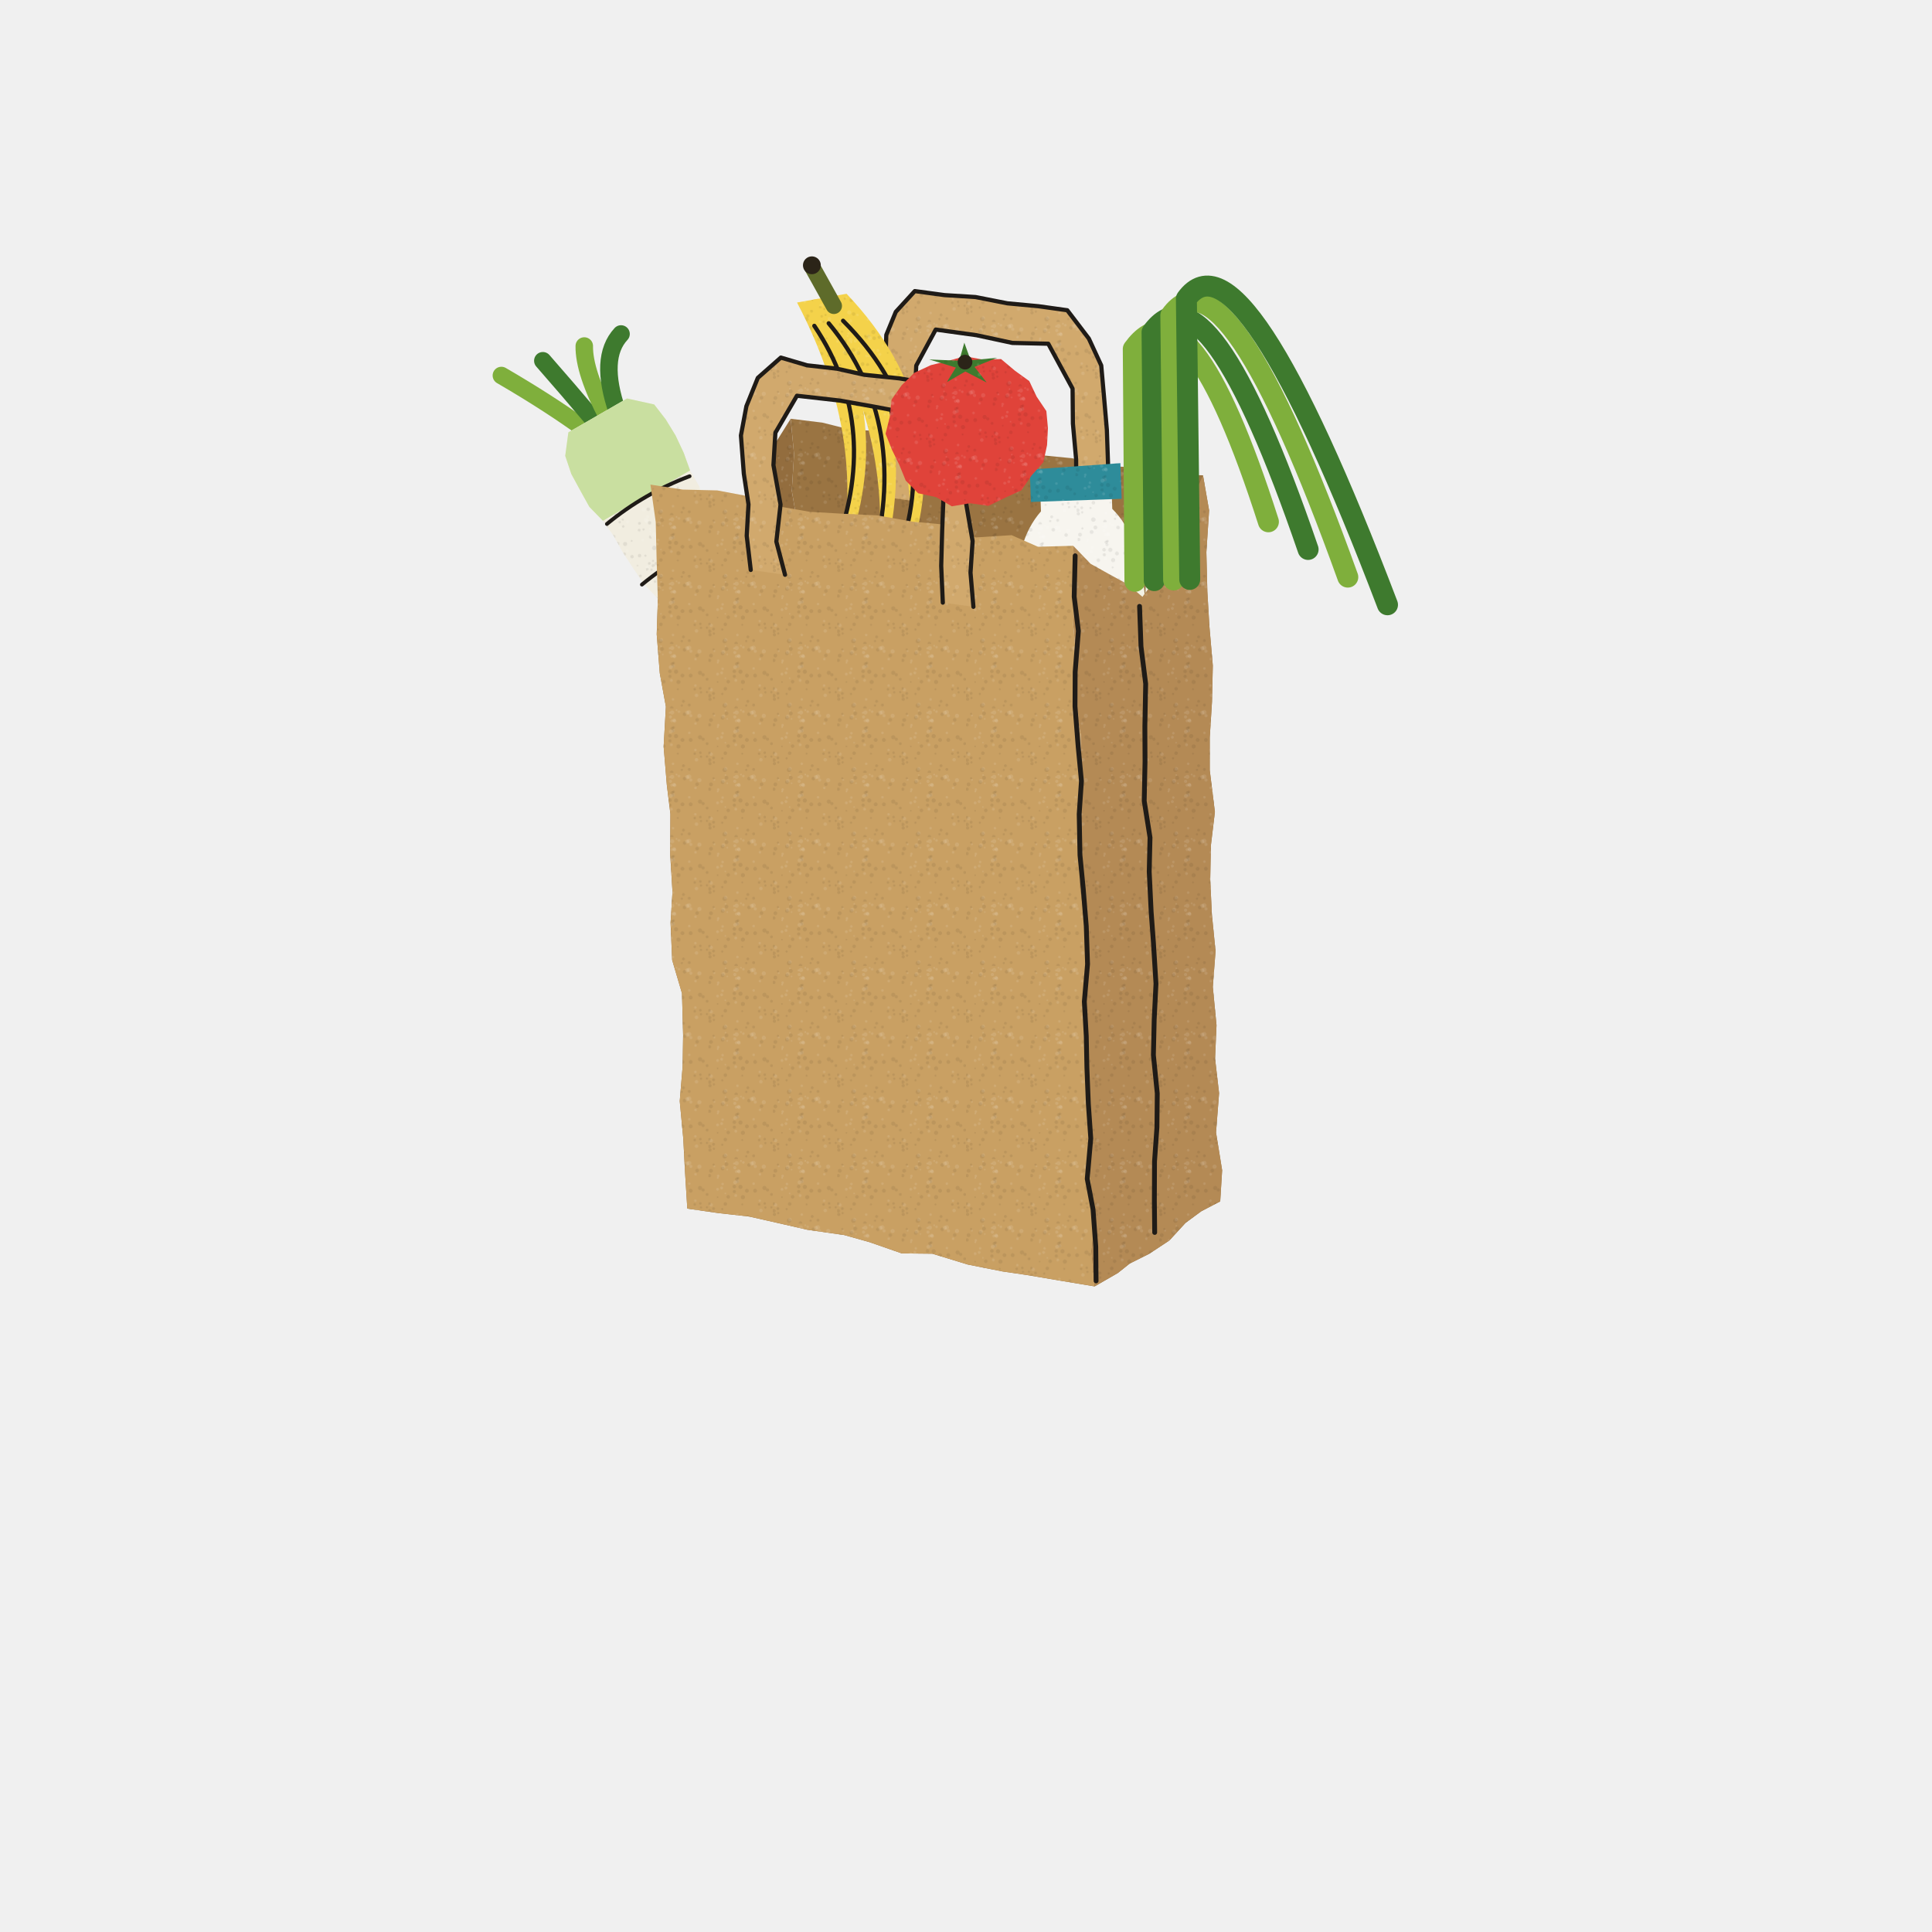
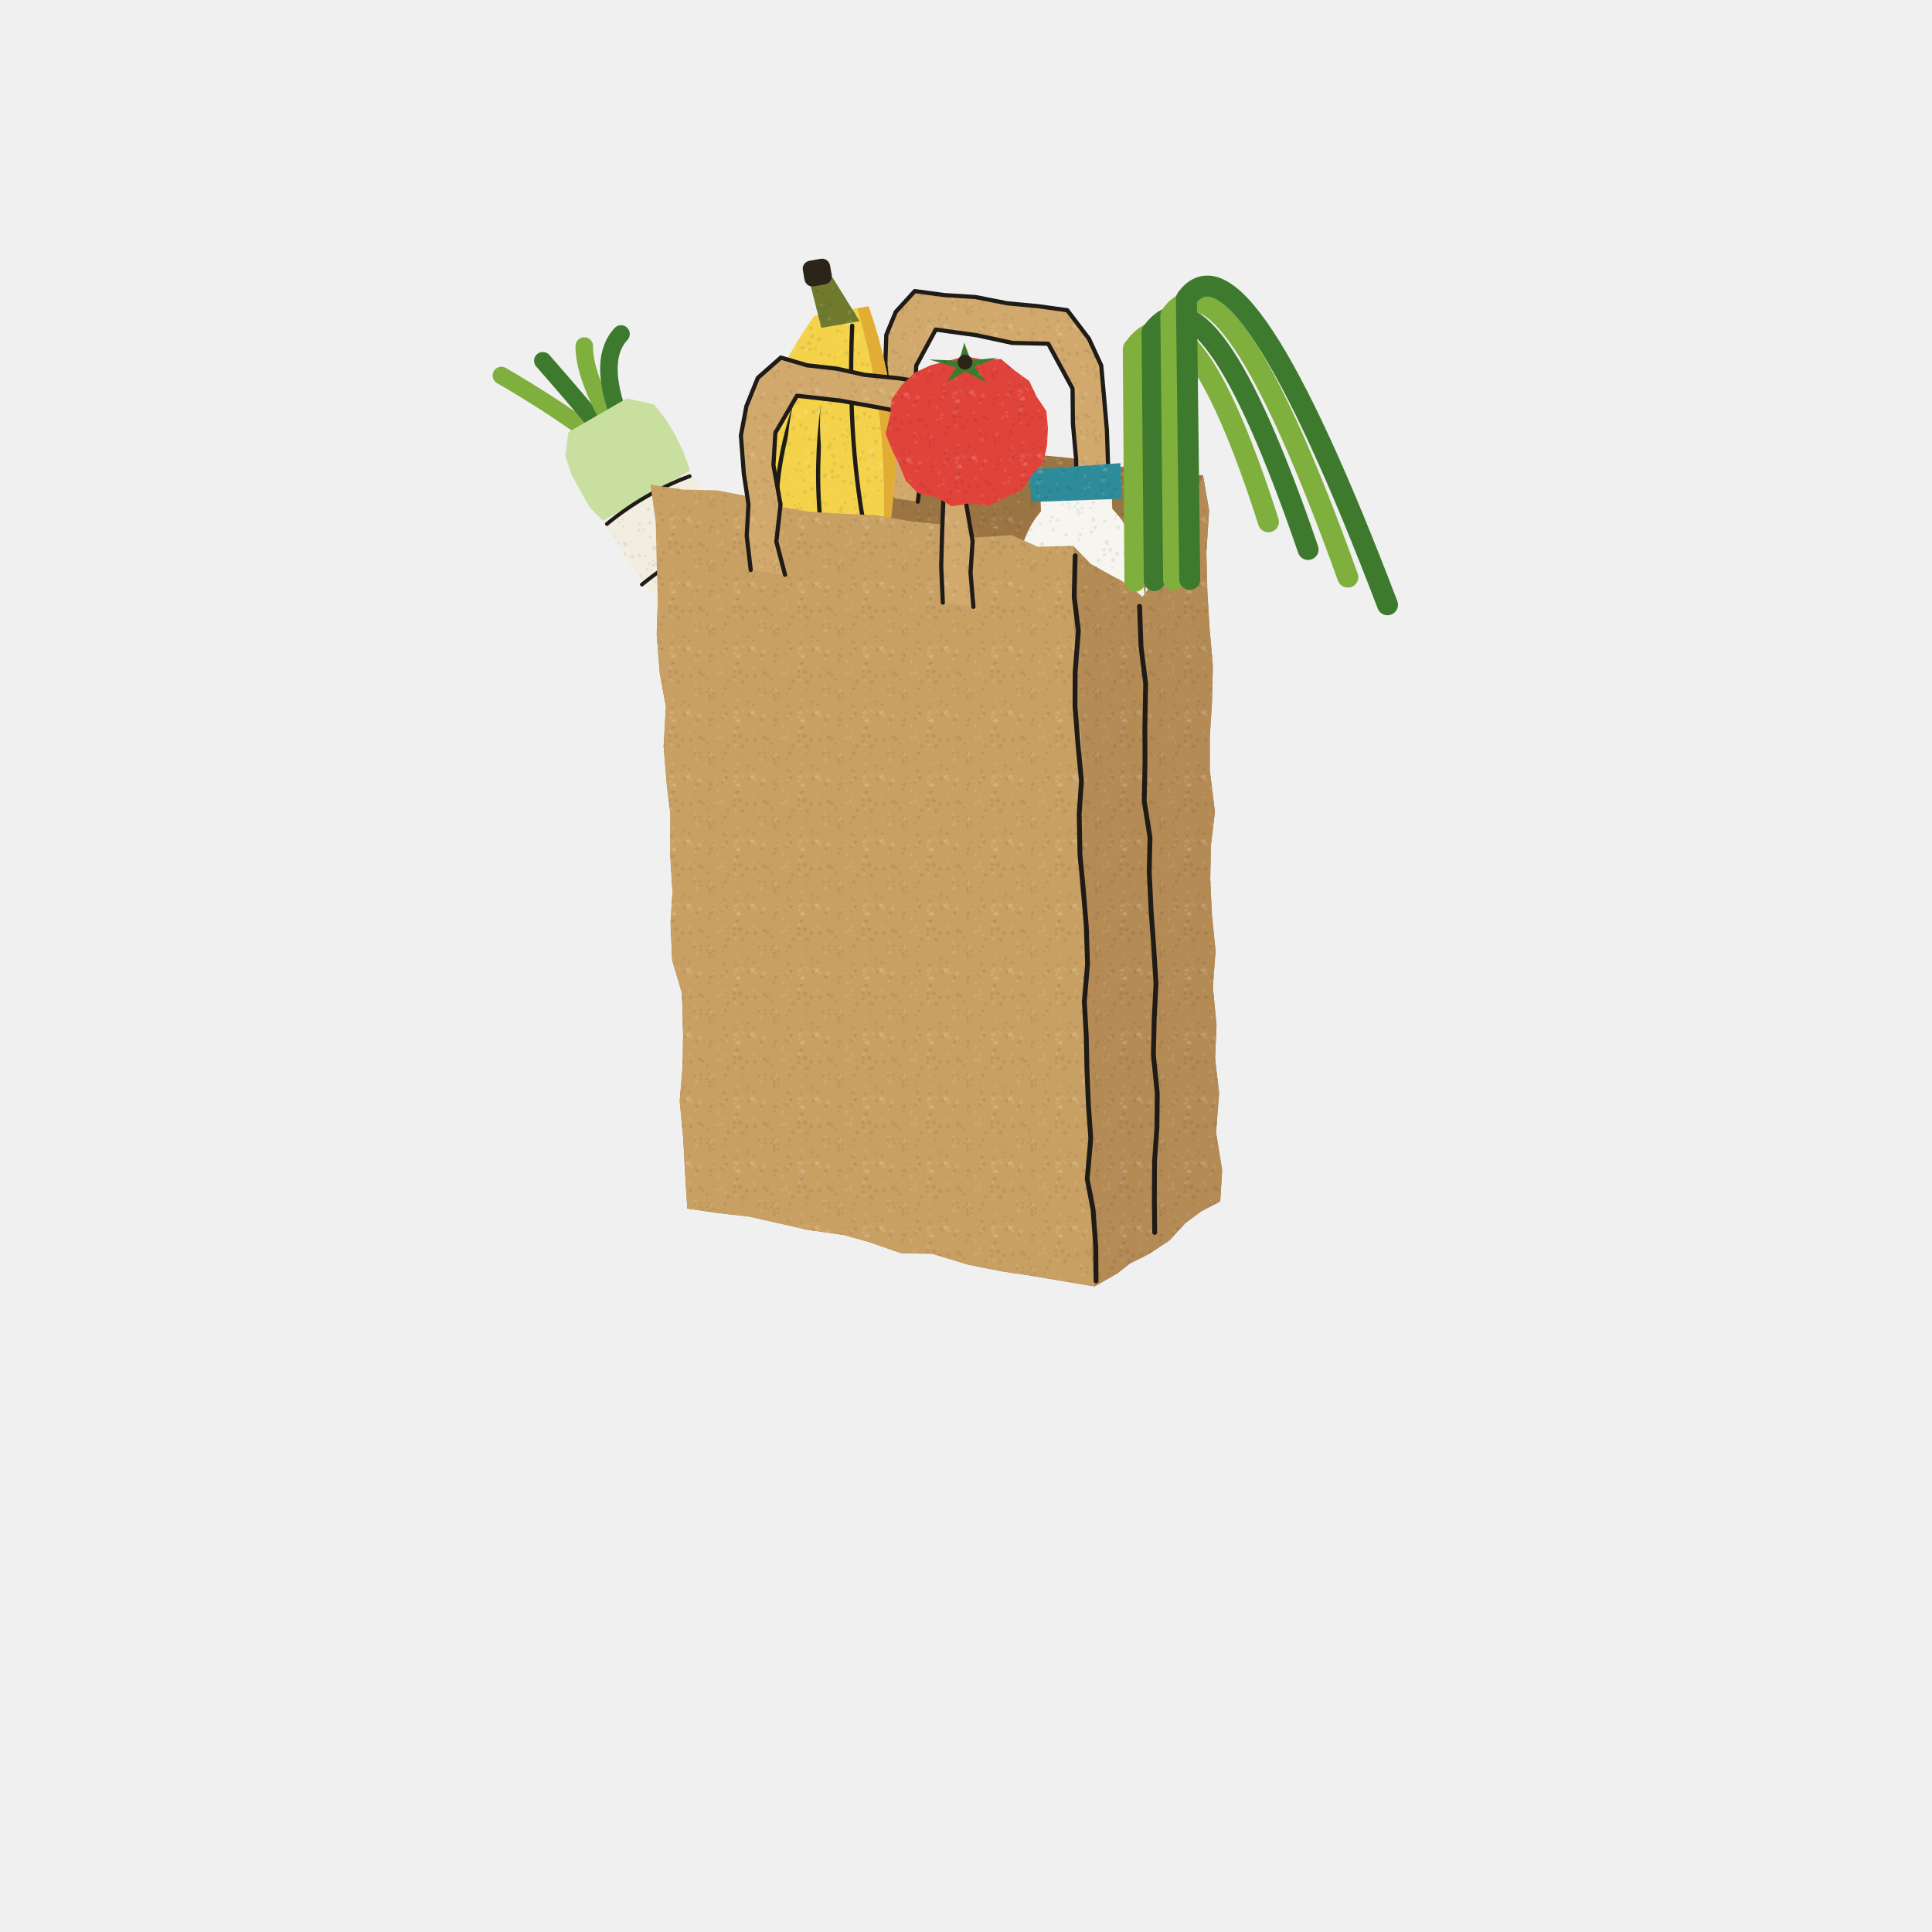
<svg xmlns="http://www.w3.org/2000/svg" width="1200" height="1200" viewBox="0 0 1200 1200">
  <defs>
    <pattern id="grain" width="40" height="40" patternUnits="userSpaceOnUse">
      <circle cx="23.5" cy="38.2" r="0.7" fill="#000" opacity="0.07" />
      <circle cx="28" cy="2.4" r="1.4" fill="#fff" opacity="0.1" />
      <circle cx="39.2" cy="21.9" r="0.9" fill="#000" opacity="0.07" />
      <circle cx="11.7" cy="6.5" r="0.5" fill="#fff" opacity="0.1" />
      <circle cx="33" cy="7.1" r="1.1" fill="#000" opacity="0.07" />
      <circle cx="16.1" cy="20.1" r="1" fill="#000" opacity="0.07" />
      <circle cx="29" cy="19.6" r="1.2" fill="#000" opacity="0.07" />
      <circle cx="24.5" cy="35.6" r="0.9" fill="#000" opacity="0.07" />
      <circle cx="10.7" cy="37.5" r="1.1" fill="#fff" opacity="0.1" />
      <circle cx="21.4" cy="23.6" r="1.3" fill="#000" opacity="0.07" />
      <circle cx="17.2" cy="39.7" r="1.1" fill="#000" opacity="0.07" />
      <circle cx="32" cy="9.4" r="0.8" fill="#fff" opacity="0.1" />
      <circle cx="0.7" cy="32.1" r="1.1" fill="#000" opacity="0.07" />
      <circle cx="1.7" cy="28.4" r="1.1" fill="#fff" opacity="0.1" />
      <circle cx="21.7" cy="2" r="0.8" fill="#fff" opacity="0.1" />
      <circle cx="39.1" cy="29.9" r="0.7" fill="#000" opacity="0.07" />
      <circle cx="3.7" cy="4.4" r="0.6" fill="#fff" opacity="0.1" />
      <circle cx="1" cy="34.3" r="1" fill="#000" opacity="0.07" />
      <circle cx="5.7" cy="23.6" r="0.5" fill="#000" opacity="0.07" />
      <circle cx="34.4" cy="4.6" r="1.3" fill="#fff" opacity="0.1" />
      <circle cx="12.3" cy="23.4" r="1.1" fill="#000" opacity="0.07" />
      <circle cx="23.9" cy="19.6" r="1.2" fill="#000" opacity="0.07" />
      <circle cx="10.5" cy="27.8" r="1.1" fill="#000" opacity="0.07" />
      <circle cx="1.6" cy="7.2" r="1.2" fill="#000" opacity="0.07" />
      <circle cx="26.8" cy="2.7" r="1.3" fill="#fff" opacity="0.1" />
      <circle cx="15.9" cy="2.7" r="0.6" fill="#fff" opacity="0.1" />
      <circle cx="34.8" cy="17.9" r="1.3" fill="#000" opacity="0.07" />
      <circle cx="0.7" cy="10.2" r="1" fill="#000" opacity="0.07" />
      <circle cx="29.1" cy="4.5" r="1" fill="#fff" opacity="0.1" />
      <circle cx="5.8" cy="11.6" r="0.6" fill="#fff" opacity="0.1" />
      <circle cx="21" cy="28.1" r="0.6" fill="#000" opacity="0.07" />
      <circle cx="3.2" cy="30.7" r="0.9" fill="#000" opacity="0.07" />
      <circle cx="28.1" cy="15.2" r="0.8" fill="#fff" opacity="0.1" />
      <circle cx="10.1" cy="38.2" r="1.4" fill="#000" opacity="0.07" />
      <circle cx="8.8" cy="15.4" r="0.8" fill="#fff" opacity="0.1" />
      <circle cx="17.5" cy="2.5" r="1.3" fill="#fff" opacity="0.1" />
      <circle cx="18" cy="13.9" r="1" fill="#000" opacity="0.07" />
      <circle cx="3.2" cy="3.4" r="0.7" fill="#000" opacity="0.07" />
      <circle cx="9.3" cy="5" r="1.2" fill="#fff" opacity="0.1" />
      <circle cx="18.1" cy="13.8" r="1.1" fill="#fff" opacity="0.1" />
      <circle cx="17" cy="22.6" r="0.9" fill="#fff" opacity="0.1" />
      <circle cx="17.3" cy="7.7" r="0.9" fill="#fff" opacity="0.1" />
      <circle cx="31.5" cy="28.1" r="0.8" fill="#000" opacity="0.07" />
      <circle cx="31.9" cy="25.8" r="0.8" fill="#fff" opacity="0.1" />
      <circle cx="10.6" cy="1.4" r="0.5" fill="#fff" opacity="0.1" />
      <circle cx="36.7" cy="19.1" r="1" fill="#000" opacity="0.07" />
      <circle cx="32.6" cy="31.9" r="1.1" fill="#fff" opacity="0.1" />
      <circle cx="20.2" cy="1.1" r="0.6" fill="#fff" opacity="0.1" />
      <circle cx="5.7" cy="18.7" r="0.9" fill="#fff" opacity="0.1" />
      <circle cx="17.5" cy="12.4" r="1" fill="#000" opacity="0.07" />
      <circle cx="8.2" cy="17.9" r="0.9" fill="#fff" opacity="0.1" />
      <circle cx="35.4" cy="30" r="0.7" fill="#000" opacity="0.07" />
      <circle cx="18.4" cy="11.8" r="0.8" fill="#000" opacity="0.07" />
      <circle cx="35" cy="27.5" r="0.8" fill="#000" opacity="0.07" />
      <circle cx="16.1" cy="17" r="1.1" fill="#000" opacity="0.07" />
      <circle cx="19.9" cy="17.2" r="1.3" fill="#000" opacity="0.07" />
      <circle cx="8.8" cy="5.8" r="1.2" fill="#000" opacity="0.07" />
      <circle cx="18.7" cy="7.3" r="1.1" fill="#fff" opacity="0.1" />
      <circle cx="25.2" cy="3.6" r="1.1" fill="#000" opacity="0.07" />
      <circle cx="16.6" cy="14.4" r="1.2" fill="#fff" opacity="0.1" />
      <circle cx="10.5" cy="21.3" r="0.5" fill="#fff" opacity="0.1" />
      <circle cx="3.4" cy="33.5" r="0.7" fill="#000" opacity="0.07" />
      <circle cx="18" cy="34.4" r="0.8" fill="#fff" opacity="0.1" />
      <circle cx="0.6" cy="27.7" r="0.9" fill="#000" opacity="0.07" />
      <circle cx="6.1" cy="10.4" r="0.8" fill="#fff" opacity="0.1" />
      <circle cx="11.2" cy="3.1" r="1.2" fill="#000" opacity="0.07" />
      <circle cx="19" cy="7.8" r="1.1" fill="#fff" opacity="0.1" />
      <circle cx="28.1" cy="37.9" r="0.9" fill="#000" opacity="0.07" />
      <circle cx="8.6" cy="31" r="0.7" fill="#000" opacity="0.07" />
      <circle cx="16.4" cy="5.3" r="1" fill="#fff" opacity="0.1" />
    </pattern>
  </defs>
  <polygon points="757.9,746.2 759.1,726.9 755.3,703.4 757.2,679 754.7,657.5 755.6,636.8 753.3,613 755,590.8 752.7,567.8 751.7,546.2 752.1,525.2 754.6,504.3 751.4,478.4 751.4,458.1 752.8,435.9 753.3,413.4 751.2,389.2 749.9,367.4 749.3,343 751,317 747.2,295.2 728.5,294.9 707.5,290.6 688.9,289.4 665.7,284.6 645.2,282.6 630.4,279.3 605.6,277.4 588.9,275 569.7,271.3 548.9,267.7 528.7,267 510.8,262.5 491.1,260.1 493.2,282.2 491.8,304.8 495.5,326.7 493.2,350.4 495.2,373.5 495.2,393.2 495.3,415.6 497.7,436.9 500.2,462.2 500.8,481.9 500.7,506.8 501.3,525.2 502.8,547.6 503.7,572.6 504.5,593.1 506.6,614.7 508.7,633.3 507.4,654.7 507.5,677.2 511.4,699.2 529,703.9 546.3,707.5 562.7,709.2 584.1,713.8 603.3,717.6 622.4,717.9 642.2,722.6 661,730.2 681.2,729.7 700.3,734.7 718.1,739.7 740.4,742.1" fill="#9a7442" />
  <polygon points="757.9,746.2 759.1,726.9 755.3,703.4 757.2,679 754.7,657.5 755.6,636.8 753.3,613 755,590.8 752.7,567.8 751.7,546.2 752.1,525.2 754.6,504.3 751.4,478.4 751.4,458.1 752.8,435.9 753.3,413.4 751.2,389.2 749.9,367.4 749.3,343 751,317 747.2,295.2 728.5,294.9 707.5,290.6 688.9,289.4 665.7,284.6 645.2,282.6 630.4,279.3 605.6,277.4 588.9,275 569.7,271.3 548.9,267.7 528.7,267 510.8,262.5 491.1,260.1 493.2,282.2 491.8,304.8 495.5,326.7 493.2,350.4 495.2,373.5 495.2,393.2 495.3,415.6 497.7,436.9 500.2,462.2 500.8,481.9 500.7,506.8 501.3,525.2 502.8,547.6 503.7,572.6 504.5,593.1 506.6,614.7 508.7,633.3 507.4,654.7 507.5,677.2 511.4,699.2 529,703.9 546.3,707.5 562.7,709.2 584.1,713.8 603.3,717.6 622.4,717.9 642.2,722.6 661,730.2 681.2,729.7 700.3,734.7 718.1,739.7 740.4,742.1" fill="url(#grain)" />
  <polygon points="689.8,331.1 688.3,310.9 688.3,290.4 687.5,267.1 685.7,246.2 684,227 676.3,210.3 662.9,192.7 645,190.2 625.7,188.4 605.9,184.5 586.7,183.3 568.2,180.8 556.4,193.7 550.5,208 549.9,225.9 552.3,249.7 551.7,270.6 548.8,291 553.8,309.3 570.1,311.6 572.3,292.5 568.3,271.9 568.1,246.6 569.1,227.1 581.2,204.7 606.5,208.2 628.8,213 651.1,213.5 666.2,241.4 666.4,263.1 668.4,285.3 668.5,306 671.1,328.9" fill="#d1a96d" />
  <polygon points="689.8,331.1 688.3,310.9 688.3,290.4 687.5,267.1 685.7,246.2 684,227 676.3,210.3 662.9,192.7 645,190.2 625.7,188.4 605.9,184.5 586.7,183.3 568.2,180.8 556.4,193.7 550.5,208 549.9,225.9 552.3,249.7 551.7,270.6 548.8,291 553.8,309.3 570.1,311.6 572.3,292.5 568.3,271.9 568.1,246.6 569.1,227.1 581.2,204.7 606.5,208.2 628.8,213 651.1,213.5 666.2,241.4 666.4,263.1 668.4,285.3 668.5,306 671.1,328.9" fill="url(#grain)" />
  <polyline points="689.8,331.1 688.3,310.9 688.3,290.4 687.5,267.1 685.7,246.2 684,227 676.3,210.3 662.9,192.7 645,190.2 625.7,188.4 605.9,184.5 586.7,183.3 568.2,180.8 556.4,193.7 550.5,208 549.9,225.9 552.3,249.7 551.7,270.6 548.8,291 553.8,309.3" fill="none" stroke="#1f1b17" stroke-width="2.6" stroke-linecap="round" stroke-linejoin="round" />
  <polyline points="570.1,311.6 572.3,292.5 568.3,271.9 568.1,246.6 569.1,227.1 581.2,204.7 606.5,208.2 628.8,213 651.1,213.5 666.2,241.4 666.4,263.1 668.4,285.3 668.5,306 671.1,328.9" fill="none" stroke="#1f1b17" stroke-width="2.6" stroke-linecap="round" stroke-linejoin="round" />
  <polygon points="426.9,750.7 439.6,741.9 451.8,734.6 465,729.7 477.3,722 486.1,710.6 495.1,706.5 511.4,699.2 507.5,677.2 507.4,654.7 508.7,633.3 506.6,614.7 504.5,593.1 503.7,572.6 502.8,547.6 501.3,525.2 500.7,506.8 500.8,481.9 500.2,462.2 497.7,436.9 495.3,415.6 495.2,393.2 495.2,373.5 493.2,350.4 495.5,326.7 491.8,304.8 493.2,282.2 491.1,260.1 478.8,279.7 470.9,296 459,314.9 449.9,332.4 440.4,325 428.9,316.1 417.7,308.6 404,301 407.3,324.3 407.8,345.9 408.6,372.7 407.9,394 409.8,418.1 413.6,438.9 412.2,463.7 414.2,487.7 416.4,505.5 416.3,531.1 417.7,554 416.5,573.2 417.5,596.3 423.6,617 424.3,643 424,662.4 422.2,683.9 424.4,707.3 425.5,728.2" fill="#936d3e" />
  <polygon points="426.9,750.7 439.6,741.9 451.8,734.6 465,729.7 477.3,722 486.1,710.6 495.1,706.5 511.4,699.2 507.5,677.2 507.4,654.7 508.7,633.3 506.6,614.7 504.5,593.1 503.7,572.6 502.8,547.6 501.3,525.2 500.7,506.8 500.8,481.9 500.2,462.2 497.7,436.9 495.3,415.6 495.2,393.2 495.2,373.5 493.2,350.4 495.5,326.7 491.8,304.8 493.2,282.2 491.1,260.1 478.8,279.7 470.9,296 459,314.9 449.9,332.4 440.4,325 428.9,316.1 417.7,308.6 404,301 407.3,324.3 407.8,345.9 408.6,372.7 407.9,394 409.8,418.1 413.6,438.9 412.2,463.7 414.2,487.7 416.4,505.5 416.3,531.1 417.7,554 416.5,573.2 417.5,596.3 423.6,617 424.3,643 424,662.4 422.2,683.9 424.4,707.3 425.5,728.2" fill="url(#grain)" />
  <polygon points="679.9,799 694.3,790.7 701.7,784.8 713.7,778.8 726.3,770.5 736.4,759.5 746.2,752.3 757.9,746.2 740.4,742.1 718.1,739.7 700.3,734.7 681.2,729.7 661,730.2 642.2,722.6 622.4,717.9 603.3,717.6 584.1,713.8 562.7,709.2 546.3,707.5 529,703.9 511.4,699.2 495.1,706.5 486.1,710.6 477.3,722 465,729.7 451.8,734.6 439.6,741.9 426.9,750.7 446.5,753.5 465.3,755.6 486.5,760.4 501.3,763.8 524.3,767.1 540,771.5 560.1,778.5 579.1,778.7 601,785.4 622.6,789.7 637.6,791.9 658.3,795.4" fill="#86623a" />
  <polygon points="679.9,799 694.3,790.7 701.7,784.8 713.7,778.8 726.3,770.5 736.4,759.5 746.2,752.3 757.9,746.2 740.4,742.1 718.1,739.7 700.3,734.7 681.2,729.7 661,730.2 642.2,722.6 622.4,717.9 603.3,717.6 584.1,713.8 562.7,709.2 546.3,707.5 529,703.9 511.4,699.2 495.1,706.5 486.1,710.6 477.3,722 465,729.7 451.8,734.6 439.6,741.9 426.9,750.7 446.5,753.5 465.3,755.6 486.5,760.4 501.3,763.8 524.3,767.1 540,771.5 560.1,778.5 579.1,778.7 601,785.4 622.6,789.7 637.6,791.9 658.3,795.4" fill="url(#grain)" />
  <g transform="translate(671.8 405.4) rotate(-2) scale(1.007) translate(0 0)">
    <path d="M -39 98 Q -39 110 -27 110 L 27 110 Q 39 110 39 98 L 39 -34 Q 39 -70 22 -88 L 22 -98 L -22 -98 L -22 -88 Q -39 -70 -39 -34 Z" fill="#f7f5ef" />
    <path d="M -39 98 Q -39 110 -27 110 L 27 110 Q 39 110 39 98 L 39 -34 Q 39 -70 22 -88 L 22 -98 L -22 -98 L -22 -88 Q -39 -70 -39 -34 Z" fill="url(#grain)" />
    <path d="M 23 -30 L 23 96" stroke="#e4e0d4" stroke-width="12" stroke-linecap="round" />
    <polygon points="-28,-114 28,-116 28,-94 -28,-94" fill="#2e8c9a" />
    <polygon points="-28,-114 28,-116 28,-94 -28,-94" fill="url(#grain)" />
  </g>
  <g transform="translate(723 476.7) rotate(-2) scale(1.0017) translate(0 0)">
    <path d="M -21 0 Q -23 -60 -19 -120 L -9 -120 Q -5 -60 -7 0 Q -14 12 -21 0 Z" fill="#f3f1e4" />
    <path d="M -21 0 Q -23 -60 -19 -120 L -9 -120 Q -5 -60 -7 0 Q -14 12 -21 0 Z" fill="url(#grain)" />
    <path d="M -18 6 l -4 12 M -14 8 l 0 14 M -10 6 l 5 11" stroke="#e4e0d4" stroke-width="2" stroke-linecap="round" />
    <path d="M -9 0 Q -11 -60 -7 -120 L 3 -120 Q 7 -60 5 0 Q -2 12 -9 0 Z" fill="#f3f1e4" />
    <path d="M -9 0 Q -11 -60 -7 -120 L 3 -120 Q 7 -60 5 0 Q -2 12 -9 0 Z" fill="url(#grain)" />
    <path d="M -6 6 l -4 12 M -2 8 l 0 14 M 2 6 l 5 11" stroke="#e4e0d4" stroke-width="2" stroke-linecap="round" />
    <path d="M 3 0 Q 1 -60 5 -120 L 15 -120 Q 19 -60 17 0 Q 10 12 3 0 Z" fill="#f3f1e4" />
    <path d="M 3 0 Q 1 -60 5 -120 L 15 -120 Q 19 -60 17 0 Q 10 12 3 0 Z" fill="url(#grain)" />
    <path d="M 6 6 l -4 12 M 10 8 l 0 14 M 14 6 l 5 11" stroke="#e4e0d4" stroke-width="2" stroke-linecap="round" />
    <path d="M 13 0 Q 11 -60 15 -120 L 25 -120 Q 29 -60 27 0 Q 20 12 13 0 Z" fill="#f3f1e4" />
    <path d="M 13 0 Q 11 -60 15 -120 L 25 -120 Q 29 -60 27 0 Q 20 12 13 0 Z" fill="url(#grain)" />
    <path d="M 16 6 l -4 12 M 20 8 l 0 14 M 24 6 l 5 11" stroke="#e4e0d4" stroke-width="2" stroke-linecap="round" />
  </g>
  <g transform="translate(488.6 459.5) rotate(-120) scale(0.988) translate(-24 -170)">
    <path d="M 256 158 q 26 -11.6 56 -28.8" fill="none" stroke="#7faf3c" stroke-width="11" stroke-linecap="round" />
    <path d="M 256 166 q 29 -5.2 51 -9.6" fill="none" stroke="#3e7a2e" stroke-width="11" stroke-linecap="round" />
    <path d="M 256 174 q 32 1.2 46 9.6" fill="none" stroke="#7faf3c" stroke-width="11" stroke-linecap="round" />
    <path d="M 256 181 q 35 6.8 41 26.4" fill="none" stroke="#3e7a2e" stroke-width="11" stroke-linecap="round" />
    <polygon points="24,168.8 35.8,161.4 47.6,158.5 59.4,155.8 71.2,152.1 83,151.6 94.8,149.8 106.6,147.6 118.4,147.2 130.2,144.5 142,144.1 153.8,141.2 165.6,140.4 177.4,139.7 189.2,139.9 201,138.8 212.8,135.8 224.6,136 236.4,136.3 248.2,138.7 260,147.8 260,190.4 248.2,203.3 236.4,204.9 224.6,205.2 212.8,204.2 201,202.1 189.2,202.1 177.4,199 165.6,199.1 153.8,197.1 142,197.2 130.2,194.1 118.4,194.7 106.6,191.1 94.8,189.4 83,187.7 71.2,187.4 59.4,184.3 47.6,182 35.8,178.6 24,169.1" fill="#f1ede0" />
    <polygon points="24,168.8 35.8,161.4 47.6,158.5 59.4,155.8 71.2,152.1 83,151.6 94.8,149.8 106.6,147.6 118.4,147.2 130.2,144.5 142,144.1 153.8,141.2 165.6,140.4 177.4,139.7 189.2,139.9 201,138.8 212.8,135.8 224.6,136 236.4,136.3 248.2,138.7 260,147.8 260,190.4 248.2,203.3 236.4,204.9 224.6,205.2 212.8,204.2 201,202.1 189.2,202.1 177.4,199 165.6,199.1 153.8,197.1 142,197.2 130.2,194.1 118.4,194.7 106.6,191.1 94.8,189.4 83,187.7 71.2,187.4 59.4,184.3 47.6,182 35.8,178.6 24,169.1" fill="url(#grain)" />
    <polygon points="201,138.8 212.8,135.8 224.6,136 236.4,136.3 248.2,138.7 260,147.8 260,190.4 248.2,203.3 236.4,204.9 224.6,205.2 212.8,204.2 201,202.1" fill="#c9dfa0" />
    <path d="M 110 146.8 q 5 23.2 0 46.4" fill="none" stroke="#1f1b17" stroke-width="2.4" stroke-linecap="round" />
    <path d="M 154 140 q 5 30 0 60" fill="none" stroke="#1f1b17" stroke-width="2.4" stroke-linecap="round" />
    <path d="M 198 140 q 5 30 0 60" fill="none" stroke="#1f1b17" stroke-width="2.4" stroke-linecap="round" />
    <path d="M 144 156 l 7 3" stroke="#1f1b17" stroke-width="2.4" stroke-linecap="round" />
  </g>
  <g transform="translate(535.9 268.7) rotate(-100) scale(1.0078) translate(-120 -120)">
-     <path d="M 206 107 Q 120 146 34 88 Q 112 124 206 94 Z" fill="#f4d24a" />
-     <path d="M 206 107 Q 120 146 34 88 Q 112 124 206 94 Z" fill="url(#grain)" />
-     <path d="M 190 102 Q 120 133 48 88" fill="none" stroke="#1f1b17" stroke-width="2.6" stroke-linecap="round" />
-     <circle cx="36" cy="88" r="4.5" fill="#2b2418" />
-     <path d="M 206 116 Q 120 164 22 110 Q 112 142 206 103 Z" fill="#f4d24a" />
-     <path d="M 206 116 Q 120 164 22 110 Q 112 142 206 103 Z" fill="url(#grain)" />
-     <path d="M 190 111 Q 120 151 36 110" fill="none" stroke="#1f1b17" stroke-width="2.6" stroke-linecap="round" />
-     <circle cx="24" cy="110" r="4.5" fill="#2b2418" />
-     <path d="M 206 125 Q 120 182 34 132 Q 112 160 206 112 Z" fill="#f4d24a" />
-     <path d="M 206 125 Q 120 182 34 132 Q 112 160 206 112 Z" fill="url(#grain)" />
-     <path d="M 190 120 Q 120 169 48 132" fill="none" stroke="#1f1b17" stroke-width="2.6" stroke-linecap="round" />
-     <circle cx="36" cy="132" r="4.5" fill="#2b2418" />
-     <path d="M 200 116 l 26 -9" stroke="#5e6b2a" stroke-width="10" stroke-linecap="round" />
-     <circle cx="227" cy="107" r="5.5" fill="#2b2418" />
+     <path d="M 196 103 Q 112 19 36 53 Q 28 58 34 62 Q 112 97 196 121 Z" fill="#f4d24a" />
+     <path d="M 196 103 Q 112 19 36 53 Q 28 58 34 62 Q 112 97 196 121 Z" fill="url(#grain)" />
+     <path d="M 196 121 Q 112 97 34 62 Q 118 85 196 114 Z" fill="#e1ad35" />
+     <path d="M 186 109 Q 114 55 52 57" fill="none" stroke="#1f1b17" stroke-width="2.6" stroke-linecap="round" />
+     <ellipse cx="37" cy="55" rx="6" ry="5" fill="#2b2418" />
+     <path d="M 196 111 Q 112 46 24 80 Q 16 85 22 89 Q 112 124 196 129 Z" fill="#f4d24a" />
+     <path d="M 196 111 Q 112 46 24 80 Q 16 85 22 89 Q 112 124 196 129 Z" fill="url(#grain)" />
+     <path d="M 196 129 Q 112 124 22 89 Q 118 112 196 122 Z" fill="#e1ad35" />
+     <path d="M 186 117 Q 114 82 40 84" fill="none" stroke="#1f1b17" stroke-width="2.6" stroke-linecap="round" />
+     <ellipse cx="25" cy="82" rx="6" ry="5" fill="#2b2418" />
+     <path d="M 196 119 Q 112 73 36 107 Q 28 112 34 116 Q 112 151 196 137 Z" fill="#f4d24a" />
+     <path d="M 196 119 Q 112 73 36 107 Q 28 112 34 116 Q 112 151 196 137 Z" fill="url(#grain)" />
+     <path d="M 196 137 Q 112 151 34 116 Q 118 139 196 130 Z" fill="#e1ad35" />
+     <path d="M 186 125 Q 114 109 52 111" fill="none" stroke="#1f1b17" stroke-width="2.6" stroke-linecap="round" />
+     <ellipse cx="37" cy="109" rx="6" ry="5" fill="#2b2418" />
+     <path d="M 188 106 L 216 104 L 218 118 L 188 130 Z" fill="#6f7a2e" />
+     <path d="M 188 106 L 216 104 L 218 118 L 188 130 Z" fill="url(#grain)" />
+     <rect x="214" y="101" width="16" height="17" rx="5" fill="#2b2418" />
  </g>
  <polygon points="679.9,799 658.3,795.4 637.6,791.9 622.6,789.7 601,785.4 579.1,778.7 560.1,778.5 540,771.5 524.3,767.1 501.3,763.8 486.5,760.4 465.3,755.6 446.5,753.5 426.9,750.7 425.5,728.2 424.4,707.3 422.2,683.9 424,662.4 424.3,643 423.6,617 417.5,596.3 416.5,573.2 417.7,554 416.3,531.1 416.4,505.5 414.2,487.7 412.2,463.7 413.6,438.9 409.8,418.1 407.9,394 408.6,372.7 407.8,345.9 407.3,324.3 404,301 424.1,304.1 445.5,304.6 463,307.9 484.1,314.6 503,317.9 523.7,319.1 544.8,320.1 566.8,324 586.2,325.8 606.1,333.8 628.3,332.4 644.7,339.6 666.6,339 667.6,362 666.6,388 668.8,412 666.6,433.4 671.3,456.4 671.3,481.3 669.2,503.4 672.4,529.9 670.7,549.9 674.1,575.4 674.3,594.9 673.5,622.1 675.5,644.9 675.8,664.9 676.2,688.3 676.5,709.4 677.6,732.7 680.1,758.3 678,777" fill="#c9a063" />
  <polygon points="679.9,799 658.3,795.4 637.6,791.9 622.6,789.7 601,785.4 579.1,778.7 560.1,778.5 540,771.5 524.3,767.1 501.3,763.8 486.5,760.4 465.3,755.6 446.5,753.5 426.9,750.7 425.5,728.2 424.4,707.3 422.2,683.9 424,662.4 424.3,643 423.6,617 417.5,596.3 416.5,573.2 417.7,554 416.3,531.1 416.4,505.5 414.2,487.7 412.2,463.7 413.6,438.9 409.8,418.1 407.9,394 408.6,372.7 407.8,345.9 407.3,324.3 404,301 424.1,304.1 445.5,304.6 463,307.9 484.1,314.6 503,317.9 523.7,319.1 544.8,320.1 566.8,324 586.2,325.8 606.1,333.8 628.3,332.4 644.7,339.6 666.6,339 667.6,362 666.6,388 668.8,412 666.6,433.4 671.3,456.4 671.3,481.3 669.2,503.4 672.4,529.9 670.7,549.9 674.1,575.4 674.3,594.9 673.5,622.1 675.5,644.9 675.8,664.9 676.2,688.3 676.5,709.4 677.6,732.7 680.1,758.3 678,777" fill="url(#grain)" />
  <polygon points="604.6,376.9 602.8,355.7 604.1,336.1 599.8,311.1 603.8,292.6 600.5,267.6 591.1,253.3 577.3,238.1 558.5,235 536.9,232.8 519.8,229 501.3,226.9 485,222.1 470.7,234.7 463.6,252.3 460.2,270.5 462,294.2 464.9,313.3 463.8,332.8 466.3,354 487.6,357 482.2,336.4 484.8,313.4 480.4,288.9 481.6,268.8 495,245.8 521.6,248.8 543,252.6 565.7,256.9 580.2,284.1 586.1,306.3 585.2,329.4 584.6,351.5 585.6,374.3" fill="#d1a96d" />
  <polygon points="604.6,376.9 602.8,355.7 604.1,336.1 599.8,311.1 603.8,292.6 600.5,267.6 591.1,253.3 577.3,238.1 558.5,235 536.9,232.8 519.8,229 501.3,226.9 485,222.1 470.7,234.7 463.6,252.3 460.2,270.5 462,294.2 464.9,313.3 463.8,332.8 466.3,354 487.6,357 482.2,336.4 484.8,313.4 480.4,288.9 481.6,268.8 495,245.8 521.6,248.8 543,252.6 565.7,256.9 580.2,284.1 586.1,306.3 585.2,329.4 584.6,351.5 585.6,374.3" fill="url(#grain)" />
  <polyline points="604.6,376.9 602.8,355.7 604.1,336.1 599.8,311.1 603.8,292.6 600.5,267.6 591.1,253.3 577.3,238.1 558.5,235 536.9,232.8 519.8,229 501.3,226.9 485,222.1 470.7,234.7 463.6,252.3 460.2,270.5 462,294.2 464.9,313.3 463.8,332.8 466.3,354" fill="none" stroke="#1f1b17" stroke-width="2.6" stroke-linecap="round" stroke-linejoin="round" />
  <polyline points="487.6,357 482.2,336.4 484.8,313.4 480.4,288.9 481.6,268.8 495,245.8 521.6,248.8 543,252.6 565.7,256.9 580.2,284.1 586.1,306.3 585.2,329.4 584.6,351.5 585.6,374.3" fill="none" stroke="#1f1b17" stroke-width="2.6" stroke-linecap="round" stroke-linejoin="round" />
  <polygon points="679.9,799 678,777 680.1,758.3 677.6,732.7 676.5,709.4 676.2,688.3 675.8,664.9 675.5,644.9 673.5,622.1 674.3,594.9 674.1,575.4 670.7,549.9 672.4,529.9 669.2,503.4 671.3,481.3 671.3,456.4 666.6,433.4 668.8,412 666.6,388 667.6,362 666.6,339 677.4,350.2 688.7,356.5 700.4,362.9 709.6,370.7 721.3,354.9 729.9,333.5 737.5,317.1 747.2,295.2 751,317 749.3,343 749.9,367.4 751.2,389.2 753.3,413.4 752.8,435.9 751.4,458.1 751.4,478.4 754.6,504.3 752.1,525.2 751.7,546.2 752.7,567.8 755,590.8 753.3,613 755.6,636.8 754.7,657.5 757.2,679 755.3,703.4 759.1,726.9 757.9,746.2 746.2,752.3 736.4,759.5 726.3,770.5 713.7,778.8 701.7,784.8 694.3,790.7" fill="#b48a55" />
  <polygon points="679.9,799 678,777 680.1,758.3 677.6,732.7 676.5,709.4 676.2,688.3 675.8,664.9 675.5,644.9 673.5,622.1 674.3,594.9 674.1,575.4 670.7,549.9 672.4,529.9 669.2,503.4 671.3,481.3 671.3,456.4 666.6,433.4 668.8,412 666.6,388 667.6,362 666.6,339 677.4,350.2 688.7,356.5 700.4,362.9 709.6,370.7 721.3,354.9 729.9,333.5 737.5,317.1 747.2,295.2 751,317 749.3,343 749.9,367.4 751.2,389.2 753.3,413.4 752.8,435.9 751.4,458.1 751.4,478.4 754.6,504.3 752.1,525.2 751.7,546.2 752.7,567.8 755,590.8 753.3,613 755.6,636.8 754.7,657.5 757.2,679 755.3,703.4 759.1,726.9 757.9,746.2 746.2,752.3 736.4,759.5 726.3,770.5 713.7,778.8 701.7,784.8 694.3,790.7" fill="url(#grain)" />
  <polyline points="680.8,795.6 680.6,774.3 678.9,751.2 675.3,732.2 677.5,707.1 676,685.7 675.1,663.3 674.7,643.5 673.5,622.1 675.5,598.8 674.7,575.2 672.8,551.8 670.8,531.2 670.3,505.7 671.7,485.1 669.7,464 667.7,438.7 667.8,417.4 669.8,391.9 667.2,370.6 667.8,345.2" fill="none" stroke="#1f1b17" stroke-width="3" stroke-linecap="round" stroke-linejoin="round" />
  <polyline points="717.2,765.5 717,745.7 717.1,721.4 718.6,700.1 718.8,679.1 716.4,655.3 716.9,633.2 718,611 716.4,585.2 715,566.3 713.8,541.4 714.3,520.2 710.7,497.5 711.2,473 711.1,451.3 711.6,424.7 708.7,401.6 707.8,376.6" fill="none" stroke="#1f1b17" stroke-width="3" stroke-linecap="round" stroke-linejoin="round" />
  <g transform="translate(723 476.7) rotate(-2) scale(1.0017) translate(0 0)">
    <path d="M -14 -116 L -10 -260 Q 26 -306 70 -150" fill="none" stroke="#7faf3c" stroke-width="13" stroke-linecap="round" stroke-linejoin="round" />
    <path d="M -2 -116 L 2 -270 Q 38 -316 94 -132" fill="none" stroke="#3e7a2e" stroke-width="13" stroke-linecap="round" stroke-linejoin="round" />
    <path d="M 10 -116 L 14 -280 Q 50 -326 118 -114" fill="none" stroke="#7faf3c" stroke-width="13" stroke-linecap="round" stroke-linejoin="round" />
    <path d="M 20 -116 L 24 -290 Q 60 -336 142 -96" fill="none" stroke="#3e7a2e" stroke-width="13" stroke-linecap="round" stroke-linejoin="round" />
  </g>
  <g transform="translate(600.8 265.6) rotate(-2) scale(1.0172) translate(-64 -64)">
    <polygon points="113.2,66 112.3,76.4 109.7,86.7 102.2,94.6 95.7,103.4 85.4,107.7 75.2,112.2 64,110.2 52.9,111.7 43.6,105.8 32.6,103 25.3,95 21.7,85.2 17.6,76 14,66 16.9,55.9 18.4,45.3 24.9,36.7 32.9,29.4 43.1,25.1 53.5,22.9 64,20.4 74.5,22.7 86.1,22.9 94.3,30.3 102.8,36.9 107,46.6 112.6,55.6" fill="#e0433a" />
    <polygon points="113.2,66 112.3,76.4 109.7,86.7 102.2,94.6 95.7,103.4 85.4,107.7 75.2,112.2 64,110.2 52.9,111.7 43.6,105.8 32.6,103 25.3,95 21.7,85.2 17.6,76 14,66 16.9,55.9 18.4,45.3 24.9,36.7 32.9,29.4 43.1,25.1 53.5,22.9 64,20.4 74.5,22.7 86.1,22.9 94.3,30.3 102.8,36.9 107,46.6 112.6,55.6" fill="url(#grain)" />
    <polygon points="64,12.1 67.5,23 83.7,22 69.7,27.1 76.8,36.9 64,29.7 52.5,35.8 58.3,27.1 42.2,21.6 60.5,23" fill="#3e7a2e" />
    <polygon points="64,12.1 67.5,23 83.7,22 69.7,27.1 76.8,36.9 64,29.7 52.5,35.8 58.3,27.1 42.2,21.6 60.5,23" fill="url(#grain)" />
    <circle cx="64" cy="24" r="4.5" fill="#2b2418" />
  </g>
</svg>
